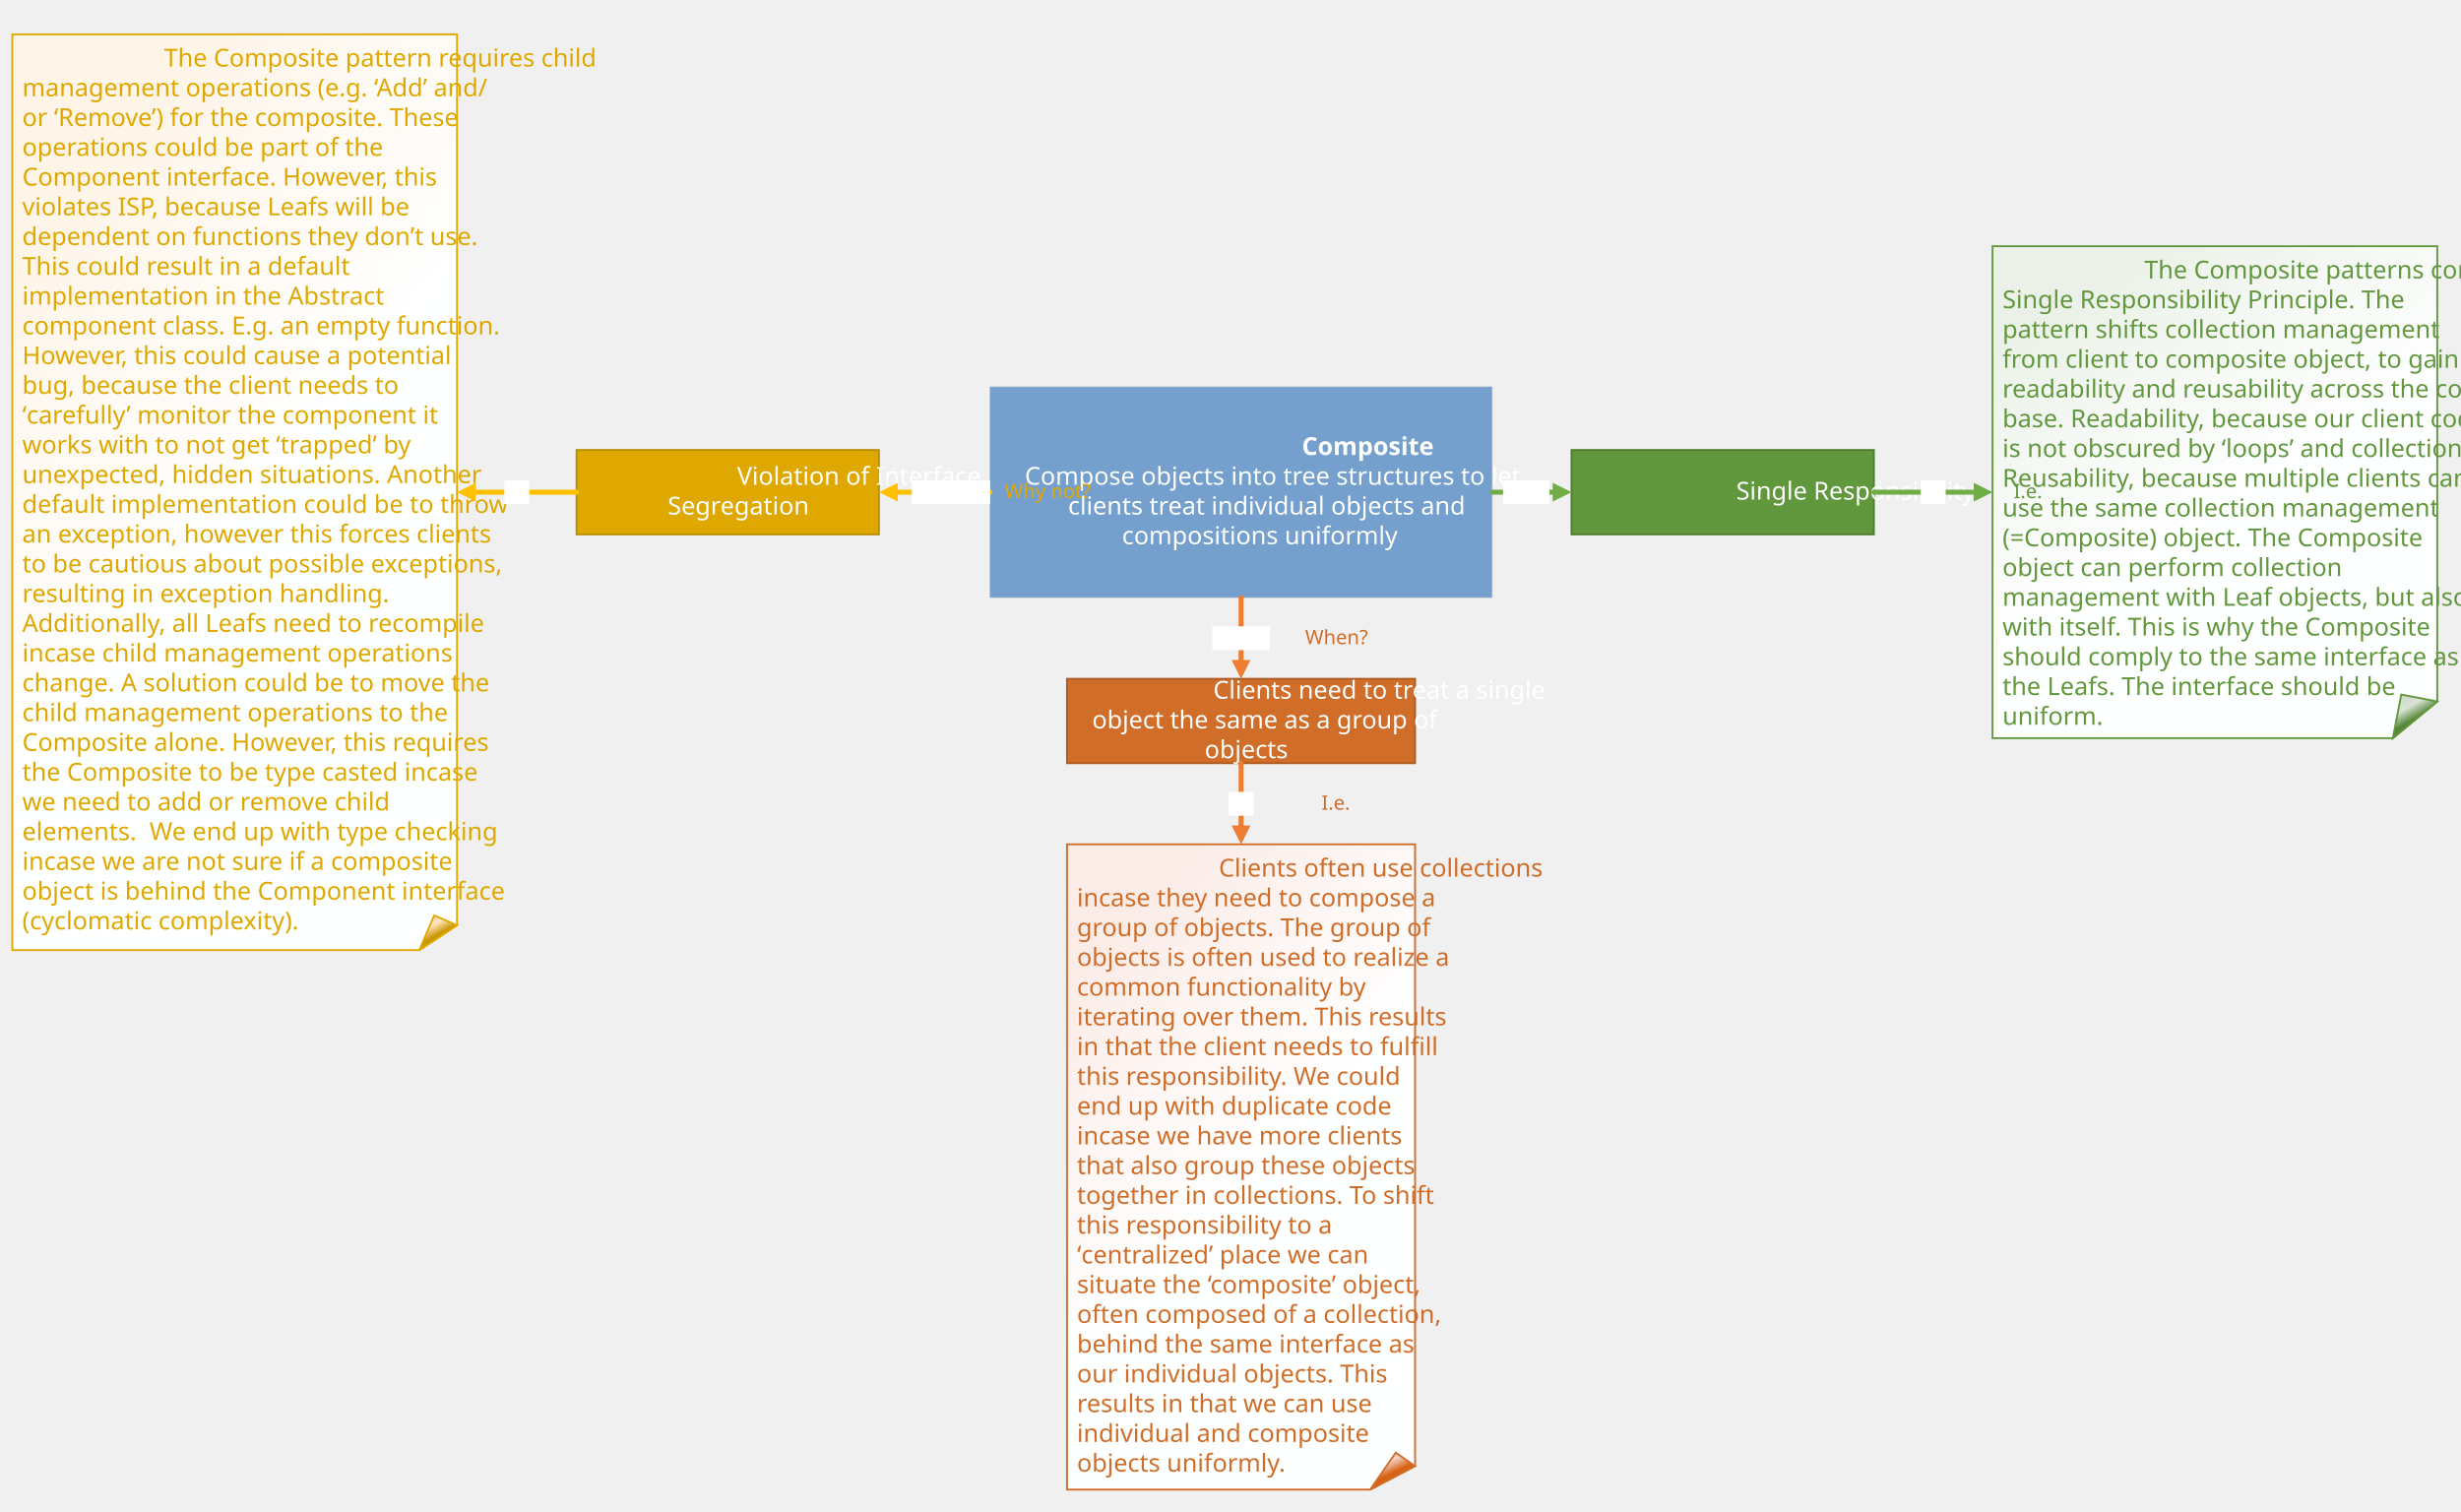
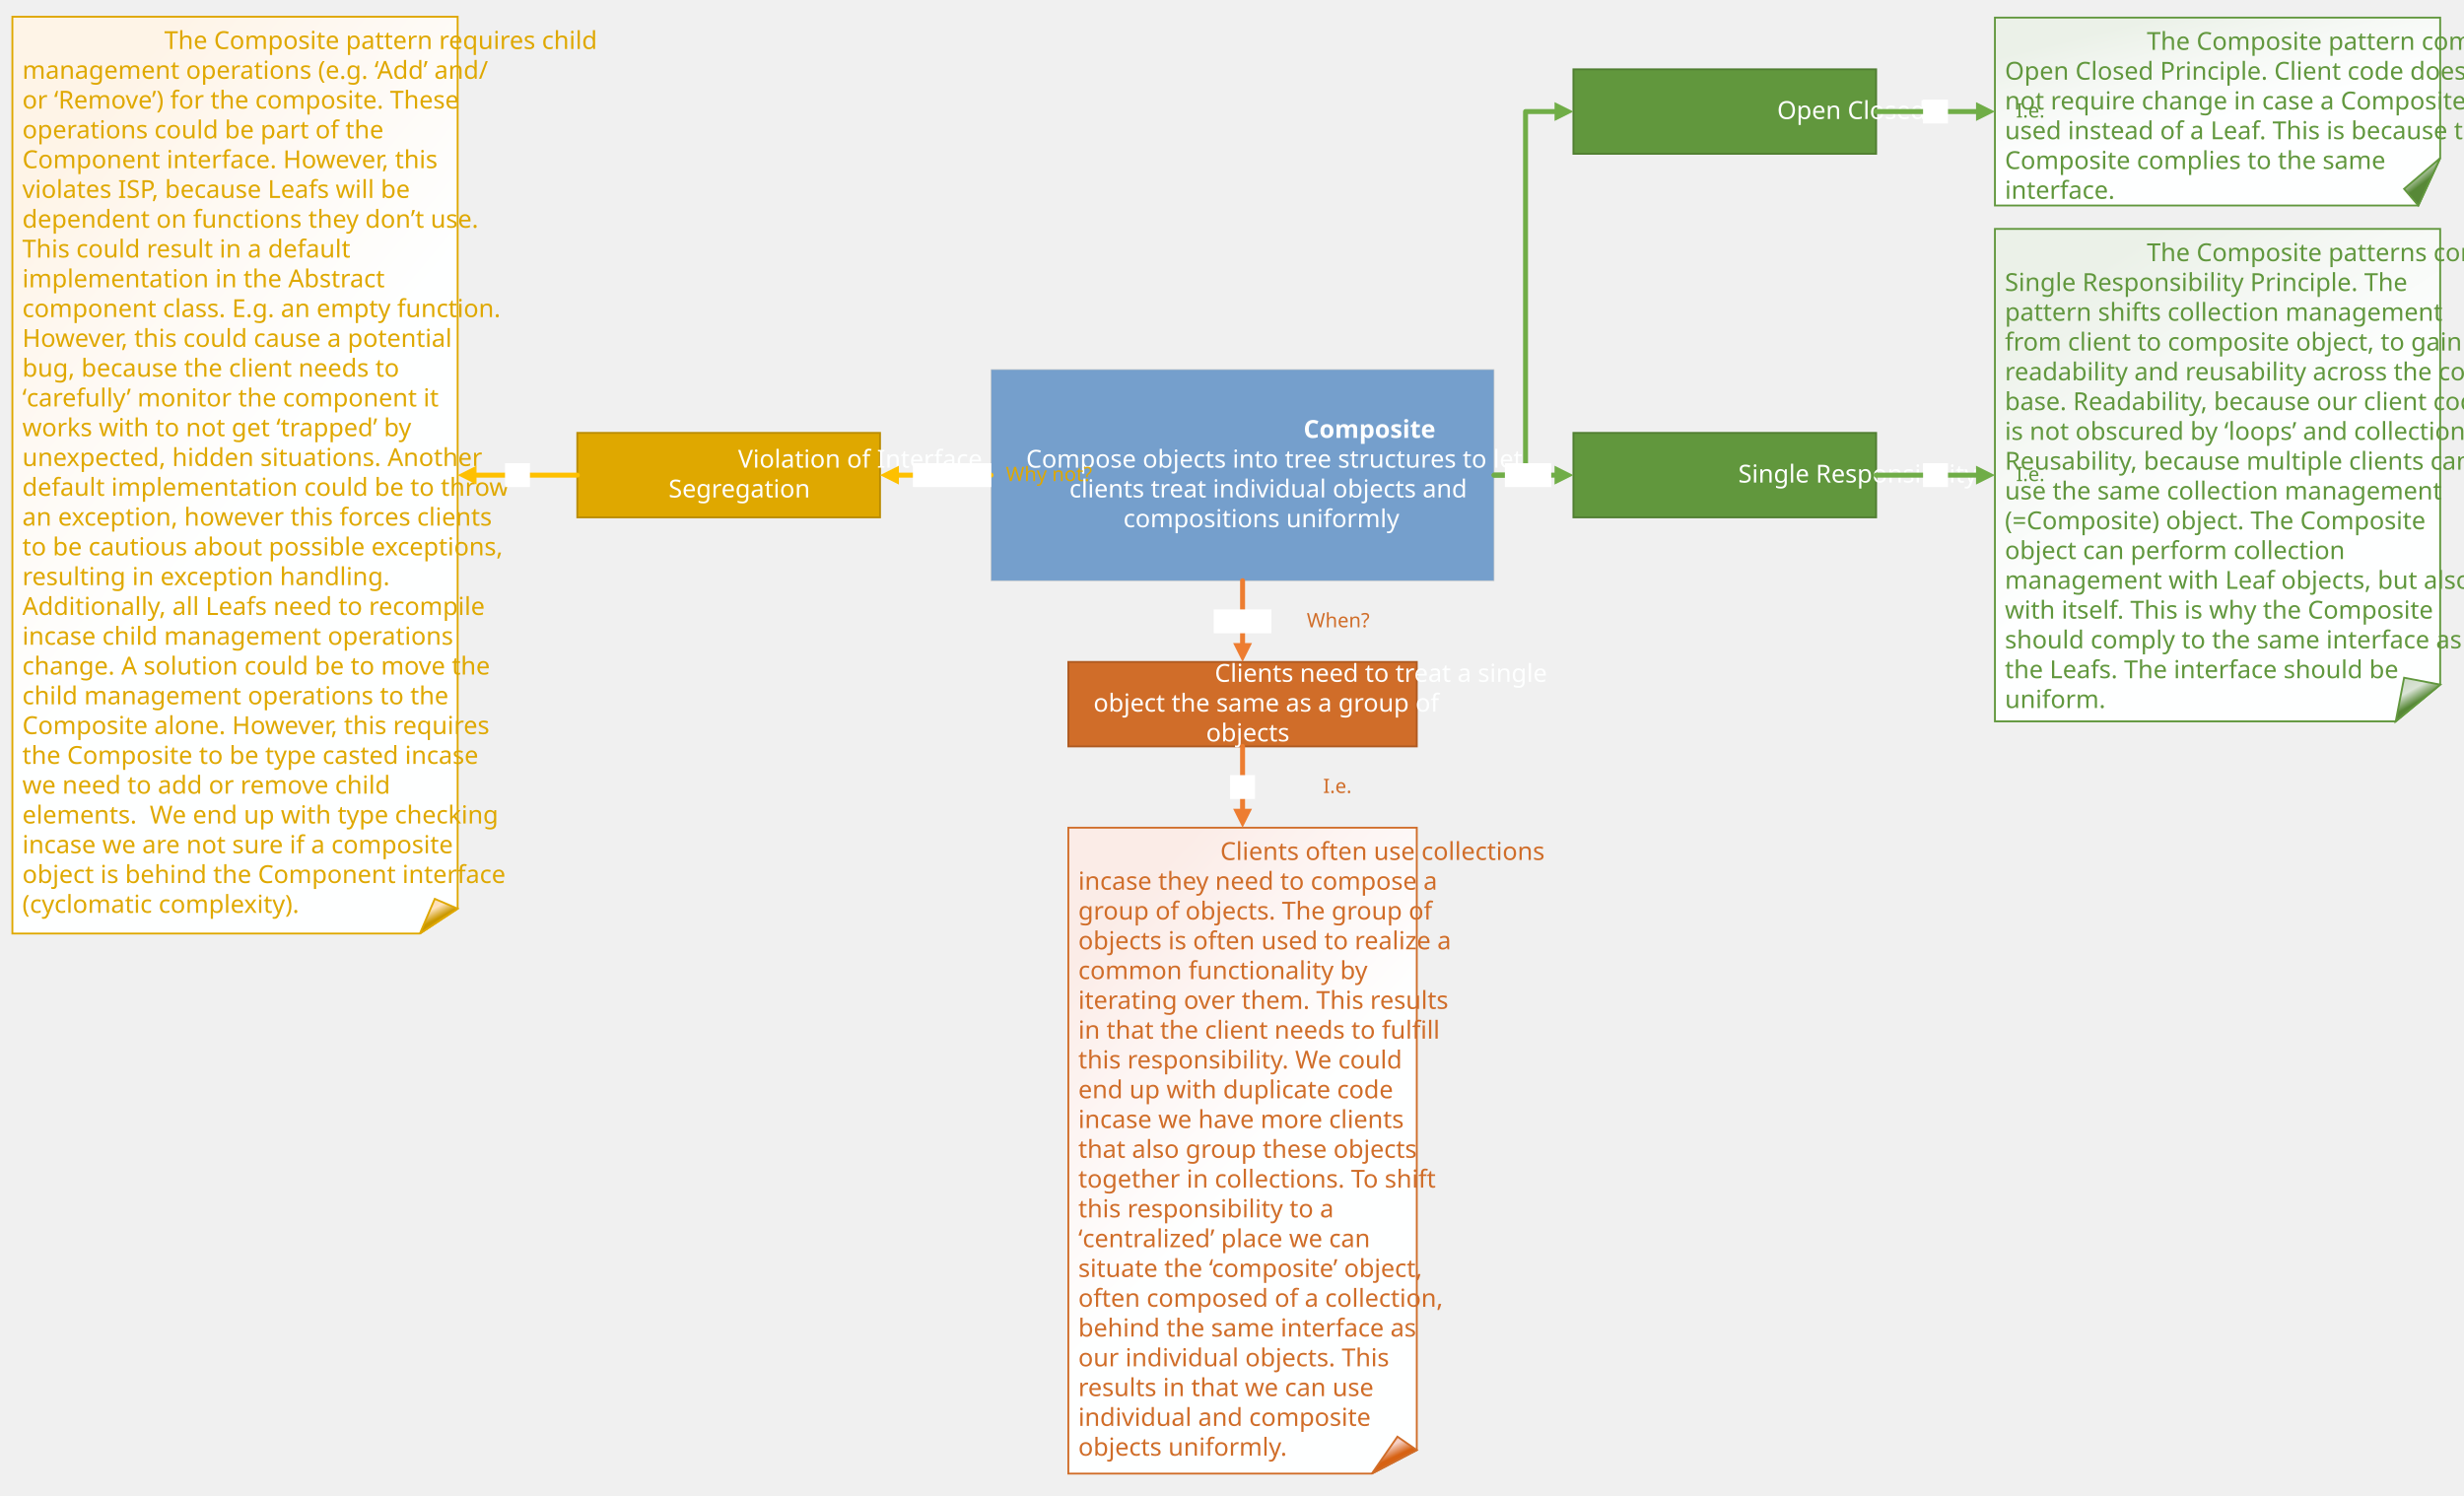
- <svg xmlns="http://www.w3.org/2000/svg" xmlns:ns1="http://schemas.microsoft.com/visio/2003/SVGExtensions/" xmlns:xlink="http://www.w3.org/1999/xlink" width="13.78in" height="8.465in" viewBox="0 0 992.126 609.449" xml:space="preserve" color-interpolation-filters="sRGB" class="st28">
+ <svg xmlns="http://www.w3.org/2000/svg" xmlns:ns1="http://schemas.microsoft.com/visio/2003/SVGExtensions/" xmlns:xlink="http://www.w3.org/1999/xlink" width="13.78in" height="8.366in" viewBox="0 0 992.126 602.362" xml:space="preserve" color-interpolation-filters="sRGB" class="st29">
  <ns1:documentProperties ns1:langID="1033" ns1:metric="true" ns1:viewMarkup="false">
    <ns1:userDefs>
      <ns1:ud ns1:nameU="msvSubprocessMaster" ns1:prompt="" ns1:val="VT4(Rectangle)" />
      <ns1:ud ns1:nameU="msvNoAutoConnect" ns1:val="VT0(1):26" />
    </ns1:userDefs>
  </ns1:documentProperties>
  <style type="text/css">
	
		.st1 {fill:#759fcc;stroke:#c7c8c8;stroke-width:0.25}
		.st2 {fill:#feffff;font-family:Calibri;font-size:0.833em;font-weight:bold}
		.st3 {font-size:1em;font-weight:normal}
		.st4 {fill:#dfa800;stroke:#ba8c00;stroke-width:0.75}
		.st5 {fill:#feffff;font-family:Calibri;font-size:0.833em}
		.st6 {font-size:1em}
		.st7 {fill:#d06d29;stroke:#ae5a21;stroke-width:0.75}
		.st8 {marker-end:url(#mrkr4-21);stroke:#ed7d31;stroke-linecap:round;stroke-linejoin:round;stroke-width:2}
		.st9 {fill:#ed7d31;fill-opacity:1;stroke:#ed7d31;stroke-opacity:1;stroke-width:0.526}
		.st10 {fill:#ffffff;stroke:none;stroke-linecap:butt;stroke-width:7.2}
		.st11 {fill:#d06d29;font-family:Calibri;font-size:0.667em}
		.st12 {fill:#61973d;stroke:#507e31;stroke-width:0.75}
		.st13 {fill:url(#grad0-31);stroke:#61973d;stroke-width:0.75}
		.st14 {fill:#61973d;font-family:Calibri;font-size:0.833em}
		.st15 {fill:url(#grad0-51);stroke:#61973d;stroke-width:0.75}
		.st16 {marker-end:url(#mrkr4-57);stroke:#70ad47;stroke-linecap:round;stroke-linejoin:round;stroke-width:2}
		.st17 {fill:#70ad47;fill-opacity:1;stroke:#70ad47;stroke-opacity:1;stroke-width:0.526}
		.st18 {fill:#61973d;font-family:Calibri;font-size:0.667em}
		.st19 {fill:url(#grad0-64);stroke:#d06d29;stroke-width:0.75}
		.st20 {fill:#d06d29;font-family:Calibri;font-size:0.833em}
		.st21 {fill:url(#grad0-89);stroke:#d06d29;stroke-width:0.75}
- 		.st22 {marker-end:url(#mrkr4-109);stroke:#fec000;stroke-linecap:round;stroke-linejoin:round;stroke-width:2}
+ 		.st22 {marker-end:url(#mrkr4-102);stroke:#fec000;stroke-linecap:round;stroke-linejoin:round;stroke-width:2}
		.st23 {fill:#fec000;fill-opacity:1;stroke:#fec000;stroke-opacity:1;stroke-width:0.526}
- 		.st24 {fill:#dfa800;font-family:Calibri;font-size:0.667em}
- 		.st25 {fill:url(#grad0-116);stroke:#dfa800;stroke-width:0.75}
- 		.st26 {fill:#dfa800;font-family:Calibri;font-size:0.833em}
- 		.st27 {fill:url(#grad0-150);stroke:#dfa800;stroke-width:0.75}
- 		.st28 {fill:none;fill-rule:evenodd;font-size:12px;overflow:visible;stroke-linecap:square;stroke-miterlimit:3}
+ 		.st24 {fill:#ffffff;stroke:none;stroke-linecap:butt}
+ 		.st25 {fill:#dfa800;font-family:Calibri;font-size:0.667em}
+ 		.st26 {fill:url(#grad0-109);stroke:#dfa800;stroke-width:0.75}
+ 		.st27 {fill:#dfa800;font-family:Calibri;font-size:0.833em}
+ 		.st28 {fill:url(#grad0-143);stroke:#dfa800;stroke-width:0.75}
+ 		.st29 {fill:none;fill-rule:evenodd;font-size:12px;overflow:visible;stroke-linecap:square;stroke-miterlimit:3}
	
	</style>
  <defs id="Patterns_And_Gradients">
    <linearGradient id="grad0-31" x1="0" y1="0" x2="1" y2="0" gradientTransform="rotate(60 0.5 0.5)">
      <stop offset="0" stop-color="#ebf1e8" stop-opacity="1" />
      <stop offset="0.24" stop-color="#f5f8f4" stop-opacity="1" />
      <stop offset="0.54" stop-color="#feffff" stop-opacity="1" />
    </linearGradient>
    <linearGradient id="grad0-51" x1="0" y1="0" x2="1" y2="0" gradientTransform="rotate(60 0.5 0.5)">
      <stop offset="0" stop-color="#cedcc9" stop-opacity="1" />
      <stop offset="0.24" stop-color="#d9e3d5" stop-opacity="1" />
      <stop offset="0.54" stop-color="#578837" stop-opacity="1" />
    </linearGradient>
    <linearGradient id="grad0-64" x1="0" y1="0" x2="1" y2="0" gradientTransform="rotate(60 0.5 0.5)">
      <stop offset="0" stop-color="#fbece7" stop-opacity="1" />
      <stop offset="0.24" stop-color="#fdf5f3" stop-opacity="1" />
      <stop offset="0.54" stop-color="#feffff" stop-opacity="1" />
    </linearGradient>
    <linearGradient id="grad0-89" x1="0" y1="0" x2="1" y2="0" gradientTransform="rotate(60 0.5 0.5)">
      <stop offset="0" stop-color="#f7c6b9" stop-opacity="1" />
      <stop offset="0.24" stop-color="#f4d1c8" stop-opacity="1" />
      <stop offset="0.54" stop-color="#d76213" stop-opacity="1" />
    </linearGradient>
-     <linearGradient id="grad0-116" x1="0" y1="0" x2="1" y2="0" gradientTransform="rotate(60 0.5 0.5)">
+     <linearGradient id="grad0-109" x1="0" y1="0" x2="1" y2="0" gradientTransform="rotate(60 0.5 0.5)">
      <stop offset="0" stop-color="#fef4e7" stop-opacity="1" />
      <stop offset="0.24" stop-color="#fef9f3" stop-opacity="1" />
      <stop offset="0.54" stop-color="#feffff" stop-opacity="1" />
    </linearGradient>
-     <linearGradient id="grad0-150" x1="0" y1="0" x2="1" y2="0" gradientTransform="rotate(60 0.5 0.5)">
+     <linearGradient id="grad0-143" x1="0" y1="0" x2="1" y2="0" gradientTransform="rotate(60 0.5 0.5)">
      <stop offset="0" stop-color="#ffddb3" stop-opacity="1" />
      <stop offset="0.24" stop-color="#ffe3bd" stop-opacity="1" />
      <stop offset="0.54" stop-color="#ca9800" stop-opacity="1" />
    </linearGradient>
  </defs>
  <defs id="Markers">
    <g id="lend4">
      <path d="M 2 1 L 0 0 L 2 -1 L 2 1 " style="stroke:none" />
    </g>
    <marker id="mrkr4-21" class="st9" ns1:arrowType="4" ns1:arrowSize="1" ns1:setback="3.8" refX="-3.8" orient="auto" markerUnits="strokeWidth" overflow="visible">
      <use xlink:href="#lend4" transform="scale(-1.9,-1.9) " />
    </marker>
    <marker id="mrkr4-57" class="st17" ns1:arrowType="4" ns1:arrowSize="1" ns1:setback="3.8" refX="-3.8" orient="auto" markerUnits="strokeWidth" overflow="visible">
      <use xlink:href="#lend4" transform="scale(-1.9,-1.9) " />
    </marker>
-     <marker id="mrkr4-109" class="st23" ns1:arrowType="4" ns1:arrowSize="1" ns1:setback="3.8" refX="-3.8" orient="auto" markerUnits="strokeWidth" overflow="visible">
+     <marker id="mrkr4-102" class="st23" ns1:arrowType="4" ns1:arrowSize="1" ns1:setback="3.8" refX="-3.8" orient="auto" markerUnits="strokeWidth" overflow="visible">
      <use xlink:href="#lend4" transform="scale(-1.9,-1.9) " />
    </marker>
  </defs>
  <g ns1:mID="0" ns1:index="1" ns1:groupContext="foregroundPage">
    <ns1:userDefs>
      <ns1:ud ns1:nameU="msvThemeOrder" ns1:val="VT0(0):26" />
    </ns1:userDefs>
    <ns1:pageProperties ns1:drawingScale="0.0393701" ns1:pageScale="0.0393701" ns1:drawingUnits="24" ns1:shadowOffsetX="8.50394" ns1:shadowOffsetY="-8.50394" />
    <ns1:layer ns1:name="Connector" ns1:index="0" />
    <g id="shape1-1" ns1:mID="1" ns1:groupContext="shape" transform="translate(399.035,-368.504)">
      <ns1:userDefs>
        <ns1:ud ns1:nameU="visVersion" ns1:val="VT0(15):26" />
      </ns1:userDefs>
      <ns1:textBlock ns1:margins="rect(4,4,4,4)" ns1:tabSpace="42.5197" />
-       <ns1:textRect cx="101.28" cy="566.929" width="202.56" height="85.039" />
-       <rect x="0" y="524.409" width="202.559" height="85.039" class="st1" />
-       <text x="79.03" y="551.93" class="st2" ns1:langID="1033">
+       <ns1:textRect cx="101.28" cy="559.843" width="202.56" height="85.039" />
+       <rect x="0" y="517.323" width="202.559" height="85.039" class="st1" />
+       <text x="79.03" y="544.84" class="st2" ns1:langID="1033">
        <ns1:paragraph ns1:horizAlign="1" />
        <ns1:tabList />Composite <ns1:newlineChar />
        <tspan x="14.1" dy="1.2em" class="st3">Compose objects into tree structures to let </tspan>
        <tspan x="31.54" dy="1.2em" class="st3">clients treat individual objects and </tspan>
        <tspan x="53.28" dy="1.2em" class="st3">compositions uniformly</tspan>
      </text>
    </g>
    <g id="shape23-7" ns1:mID="23" ns1:groupContext="shape" transform="translate(232.441,-394.016)">
      <ns1:userDefs>
        <ns1:ud ns1:nameU="visVersion" ns1:val="VT0(15):26" />
      </ns1:userDefs>
      <ns1:textBlock ns1:margins="rect(4,4,4,4)" ns1:tabSpace="42.5197" />
-       <ns1:textRect cx="60.945" cy="592.441" width="121.89" height="34.016" />
-       <rect x="0" y="575.433" width="121.89" height="34.016" class="st4" />
-       <text x="17.96" y="589.44" class="st5" ns1:langID="1033">
+       <ns1:textRect cx="60.945" cy="585.354" width="121.89" height="34.016" />
+       <rect x="0" y="568.346" width="121.89" height="34.016" class="st4" />
+       <text x="17.96" y="582.35" class="st5" ns1:langID="1033">
        <ns1:paragraph ns1:horizAlign="1" />
        <ns1:tabList />Violation of Interface <tspan x="36.74" dy="1.2em" class="st6">Segregation</tspan>
      </text>
    </g>
    <g id="shape47-11" ns1:mID="47" ns1:groupContext="shape" transform="translate(430.157,-301.772)">
      <ns1:userDefs>
        <ns1:ud ns1:nameU="visVersion" ns1:val="VT0(15):26" />
      </ns1:userDefs>
      <ns1:textBlock ns1:margins="rect(4,4,4,4)" ns1:tabSpace="42.5197" />
-       <ns1:textRect cx="70.157" cy="592.441" width="140.32" height="34.016" />
-       <rect x="0" y="575.433" width="140.315" height="34.016" class="st7" />
-       <text x="12.17" y="583.44" class="st5" ns1:langID="1033">
+       <ns1:textRect cx="70.157" cy="585.354" width="140.32" height="34.016" />
+       <rect x="0" y="568.346" width="140.315" height="34.016" class="st7" />
+       <text x="12.17" y="576.35" class="st5" ns1:langID="1033">
        <ns1:paragraph ns1:horizAlign="1" />
        <ns1:tabList />Clients need to treat a single <tspan x="10.12" dy="1.2em" class="st6">object the same as a group of </tspan>
        <tspan x="55.47" dy="1.2em" class="st6">objects</tspan>
      </text>
    </g>
    <g id="shape48-16" ns1:mID="48" ns1:groupContext="shape" ns1:layerMember="0" transform="translate(493.228,-368.504)">
      <ns1:textBlock ns1:margins="rect(4,4,4,4)" ns1:tabSpace="42.5197" />
-       <ns1:textRect cx="7.087" cy="625.807" width="40" height="17.604" />
-       <path d="M7.09 609.45 L7.09 634.57" class="st8" />
-       <rect ns1:rectContext="textBkgnd" x="-4.519" y="621.007" width="23.211" height="9.6" class="st10" />
-       <text x="-4.52" y="628.21" class="st11" ns1:langID="1033">
+       <ns1:textRect cx="7.087" cy="618.72" width="40" height="17.604" />
+       <path d="M7.09 602.36 L7.09 627.48" class="st8" />
+       <rect ns1:rectContext="textBkgnd" x="-4.519" y="613.921" width="23.211" height="9.6" class="st10" />
+       <text x="-4.52" y="621.12" class="st11" ns1:langID="1033">
        <ns1:paragraph ns1:horizAlign="1" />
        <ns1:tabList />When?</text>
    </g>
    <g id="shape67-24" ns1:mID="67" ns1:groupContext="shape" transform="translate(633.543,-394.016)">
      <ns1:userDefs>
        <ns1:ud ns1:nameU="visVersion" ns1:val="VT0(15):26" />
      </ns1:userDefs>
      <ns1:textBlock ns1:margins="rect(4,4,4,4)" ns1:tabSpace="42.5197" />
-       <ns1:textRect cx="60.945" cy="592.441" width="121.89" height="34.016" />
-       <rect x="0" y="575.433" width="121.89" height="34.016" class="st12" />
-       <text x="19.59" y="595.44" class="st5" ns1:langID="1033">
+       <ns1:textRect cx="60.945" cy="585.354" width="121.89" height="34.016" />
+       <rect x="0" y="568.346" width="121.89" height="34.016" class="st12" />
+       <text x="19.59" y="588.35" class="st5" ns1:langID="1033">
        <ns1:paragraph ns1:horizAlign="1" />
        <ns1:tabList />Single Responsibility</text>
    </g>
    <g id="group69-27" transform="translate(803.268,-311.863)" ns1:mID="69" ns1:groupContext="group">
      <ns1:userDefs>
        <ns1:ud ns1:nameU="ControlDistFromCorner" ns1:prompt="" ns1:val="VT0(0.33406619583616):24" />
        <ns1:ud ns1:nameU="AngToControl" ns1:prompt="" ns1:val="VT0(0.78539816339745):32" />
        <ns1:ud ns1:nameU="XFoldLength" ns1:prompt="" ns1:val="VT0(0.23622047244094):24" />
        <ns1:ud ns1:nameU="YFoldLength" ns1:prompt="" ns1:val="VT0(0.23622047244094):24" />
        <ns1:ud ns1:nameU="visVersion" ns1:prompt="" ns1:val="VT0(15):26" />
        <ns1:ud ns1:nameU="ControlDistFromCorner" ns1:prompt="" ns1:val="VT0(0.31671189941983):1" />
        <ns1:ud ns1:nameU="AngToControl" ns1:prompt="" ns1:val="VT0(0.69070733357007):32" />
        <ns1:ud ns1:nameU="XFoldLength" ns1:prompt="" ns1:val="VT0(0.24856425502037):1" />
        <ns1:ud ns1:nameU="YFoldLength" ns1:prompt="" ns1:val="VT0(0.20544480823895):1" />
      </ns1:userDefs>
      <g id="shape69-28" ns1:mID="69" ns1:groupContext="groupContent">
        <ns1:textBlock ns1:margins="rect(4,4,4,4)" ns1:tabSpace="42.5197" ns1:verticalAlign="0" />
-         <ns1:textRect cx="89.646" cy="510.288" width="179.3" height="198.321" />
-         <path d="M0 609.45 L161.39 609.45 L179.29 594.66 L179.29 411.13 L0 411.13 L0 609.45 Z" class="st13" />
-         <text x="4" y="424.13" class="st14" ns1:langID="1033">
+         <ns1:textRect cx="89.646" cy="503.202" width="179.3" height="198.321" />
+         <path d="M0 602.36 L161.39 602.36 L179.29 587.57 L179.29 404.04 L0 404.04 L0 602.36 Z" class="st13" />
+         <text x="4" y="417.04" class="st14" ns1:langID="1033">
          <ns1:paragraph />
          <ns1:tabList />The Composite patterns compliments the <tspan x="4" dy="1.2em" class="st6">Single Responsibility Principle. The </tspan>
          <tspan x="4" dy="1.2em" class="st6">pattern shifts collection management </tspan>
          <tspan x="4" dy="1.2em" class="st6">from client </tspan>to composite object, to gain <tspan x="4" dy="1.2em" class="st6">readability and reusability across the code </tspan>
          <tspan x="4" dy="1.2em" class="st6">base. Readability, because our client code </tspan>
          <tspan x="4" dy="1.2em" class="st6">is not obscured by </tspan>‘loops’ and collections. <tspan x="4" dy="1.2em" class="st6">Reusability, because multiple clients can </tspan>
          <tspan x="4" dy="1.2em" class="st6">use the same collection management </tspan>
          <tspan x="4" dy="1.2em" class="st6">(=Composite) object. The Composite </tspan>
          <tspan x="4" dy="1.2em" class="st6">object can perform collection </tspan>
          <tspan x="4" dy="1.2em" class="st6">management with Leaf objects, but also </tspan>
          <tspan x="4" dy="1.2em" class="st6">with itself. This is </tspan>why the Composite <tspan x="4" dy="1.2em" class="st6">should comply to the same interface as </tspan>
          <tspan x="4" dy="1.2em" class="st6">the Leafs. The interface should be </tspan>
          <tspan x="4" dy="1.2em" class="st6">uniform. </tspan>
        </text>
      </g>
      <g id="shape70-48" ns1:mID="70" ns1:groupContext="shape" transform="translate(161.395,0)">
        <ns1:userDefs>
          <ns1:ud ns1:nameU="ControlX" ns1:prompt="" ns1:val="VT0(0.94488188976378):24" />
          <ns1:ud ns1:nameU="ControlY" ns1:prompt="" ns1:val="VT0(0.23622047244094):24" />
          <ns1:ud ns1:nameU="XFoldLength" ns1:prompt="" ns1:val="VT0(0.23622047244094):24" />
          <ns1:ud ns1:nameU="YFoldLength" ns1:prompt="" ns1:val="VT0(0.23622047244094):24" />
          <ns1:ud ns1:nameU="FillForegnd" ns1:prompt="" ns1:val="VT0(1):26" />
          <ns1:ud ns1:nameU="ControlX" ns1:prompt="" ns1:val="VT0(2.2883857314934):1" />
          <ns1:ud ns1:nameU="ControlY" ns1:prompt="" ns1:val="VT0(0.24412013156704):1" />
          <ns1:ud ns1:nameU="XFoldLength" ns1:prompt="" ns1:val="VT0(0.24856425502037):1" />
          <ns1:ud ns1:nameU="YFoldLength" ns1:prompt="" ns1:val="VT0(0.20544480823895):1" />
          <ns1:ud ns1:nameU="FillForegnd" ns1:prompt="" ns1:val="VT5(#70ad47)" />
        </ns1:userDefs>
-         <path d="M0 609.45 L17.9 594.66 L3.37 591.87 L0 609.45 Z" class="st15" />
+         <path d="M0 602.36 L17.9 587.57 L3.37 584.79 L0 602.36 Z" class="st15" />
      </g>
    </g>
    <g id="shape71-52" ns1:mID="71" ns1:groupContext="shape" ns1:layerMember="0" transform="translate(755.433,-403.937)">
      <ns1:textBlock ns1:margins="rect(4,4,4,4)" ns1:tabSpace="42.5197" />
-       <ns1:textRect cx="23.917" cy="602.362" width="40" height="17.604" />
-       <path d="M0 602.36 L40.23 602.36" class="st16" />
-       <rect ns1:rectContext="textBkgnd" x="18.9" y="597.562" width="10.035" height="9.6" class="st10" />
-       <text x="18.9" y="604.76" class="st18" ns1:langID="1033">
+       <ns1:textRect cx="23.917" cy="595.276" width="40" height="17.604" />
+       <path d="M0 595.28 L40.23 595.28" class="st16" />
+       <rect ns1:rectContext="textBkgnd" x="18.9" y="590.476" width="10.035" height="9.6" class="st10" />
+       <text x="18.9" y="597.68" class="st18" ns1:langID="1033">
        <ns1:paragraph ns1:horizAlign="1" />
        <ns1:tabList />I.e.</text>
    </g>
    <g id="group97-60" transform="translate(430.157,-8.92913)" ns1:mID="97" ns1:groupContext="group">
      <ns1:userDefs>
        <ns1:ud ns1:nameU="ControlDistFromCorner" ns1:prompt="" ns1:val="VT0(0.33406619583616):24" />
        <ns1:ud ns1:nameU="AngToControl" ns1:prompt="" ns1:val="VT0(0.78539816339745):32" />
        <ns1:ud ns1:nameU="XFoldLength" ns1:prompt="" ns1:val="VT0(0.23622047244094):24" />
        <ns1:ud ns1:nameU="YFoldLength" ns1:prompt="" ns1:val="VT0(0.23622047244094):24" />
        <ns1:ud ns1:nameU="visVersion" ns1:prompt="" ns1:val="VT0(15):26" />
        <ns1:ud ns1:nameU="ControlDistFromCorner" ns1:prompt="" ns1:val="VT0(0.23333414799917):1" />
        <ns1:ud ns1:nameU="AngToControl" ns1:prompt="" ns1:val="VT0(0.48250850260172):32" />
        <ns1:ud ns1:nameU="XFoldLength" ns1:prompt="" ns1:val="VT0(0.2514361696208):1" />
        <ns1:ud ns1:nameU="YFoldLength" ns1:prompt="" ns1:val="VT0(0.13170312467323):1" />
      </ns1:userDefs>
      <g id="shape97-61" ns1:mID="97" ns1:groupContext="groupContent">
        <ns1:textBlock ns1:margins="rect(4,4,4,4)" ns1:tabSpace="42.5197" ns1:verticalAlign="0" />
-         <ns1:textRect cx="70.157" cy="479.386" width="140.32" height="260.126" />
-         <path d="M0 609.45 L122.21 609.45 L140.31 599.97 L140.31 349.32 L0 349.32 L0 609.45 Z" class="st19" />
-         <text x="4" y="362.32" class="st20" ns1:langID="1033">
+         <ns1:textRect cx="70.157" cy="472.299" width="140.32" height="260.126" />
+         <path d="M0 602.36 L122.21 602.36 L140.31 592.88 L140.31 342.24 L0 342.24 L0 602.36 Z" class="st19" />
+         <text x="4" y="355.24" class="st20" ns1:langID="1033">
          <ns1:paragraph />
          <ns1:tabList />Clients often use collections <tspan x="4" dy="1.2em" class="st6">incase they need to compose a </tspan>
          <tspan x="4" dy="1.2em" class="st6">group of objects. The group of </tspan>
          <tspan x="4" dy="1.2em" class="st6">objects is often used to realize a </tspan>
          <tspan x="4" dy="1.2em" class="st6">common functionality by </tspan>
          <tspan x="4" dy="1.2em" class="st6">iterating over them. This results </tspan>
          <tspan x="4" dy="1.2em" class="st6">in that the client needs to fulfill </tspan>
          <tspan x="4" dy="1.2em" class="st6">this responsibility. We could </tspan>
          <tspan x="4" dy="1.2em" class="st6">end up with duplicate code </tspan>
          <tspan x="4" dy="1.2em" class="st6">incase we have more clients </tspan>
          <tspan x="4" dy="1.2em" class="st6">that also group these objects </tspan>
          <tspan x="4" dy="1.2em" class="st6">together in collections. To shift </tspan>
          <tspan x="4" dy="1.2em" class="st6">this responsibility to a </tspan>
          <tspan x="4" dy="1.2em" class="st6">‘</tspan>centralized’ place we can <tspan x="4" dy="1.2em" class="st6">situate the </tspan>‘composite’ object, <tspan x="4" dy="1.2em" class="st6">often composed of a collection, </tspan>
          <tspan x="4" dy="1.2em" class="st6">behind the same interface as </tspan>
          <tspan x="4" dy="1.2em" class="st6">our individual objects. This </tspan>
          <tspan x="4" dy="1.2em" class="st6">results in that we can use </tspan>
          <tspan x="4" dy="1.2em" class="st6">individual and composite </tspan>
          <tspan x="4" dy="1.2em" class="st6">objects uniformly. </tspan>
        </text>
      </g>
      <g id="shape98-86" ns1:mID="98" ns1:groupContext="shape" transform="translate(122.212,0)">
        <ns1:userDefs>
          <ns1:ud ns1:nameU="ControlX" ns1:prompt="" ns1:val="VT0(0.94488188976378):24" />
          <ns1:ud ns1:nameU="ControlY" ns1:prompt="" ns1:val="VT0(0.23622047244094):24" />
          <ns1:ud ns1:nameU="XFoldLength" ns1:prompt="" ns1:val="VT0(0.23622047244094):24" />
          <ns1:ud ns1:nameU="YFoldLength" ns1:prompt="" ns1:val="VT0(0.23622047244094):24" />
          <ns1:ud ns1:nameU="FillForegnd" ns1:prompt="" ns1:val="VT0(1):26" />
          <ns1:ud ns1:nameU="ControlX" ns1:prompt="" ns1:val="VT0(1.8405509743994):1" />
          <ns1:ud ns1:nameU="ControlY" ns1:prompt="" ns1:val="VT0(0.20669526542207):1" />
          <ns1:ud ns1:nameU="XFoldLength" ns1:prompt="" ns1:val="VT0(0.2514361696208):1" />
          <ns1:ud ns1:nameU="YFoldLength" ns1:prompt="" ns1:val="VT0(0.13170312467323):1" />
          <ns1:ud ns1:nameU="FillForegnd" ns1:prompt="" ns1:val="VT5(#ed7d31)" />
        </ns1:userDefs>
-         <path d="M0 609.45 L18.1 599.97 L10.31 594.57 L0 609.45 Z" class="st21" />
+         <path d="M0 602.36 L18.1 592.88 L10.31 587.48 L0 602.36 Z" class="st21" />
      </g>
    </g>
    <g id="shape99-90" ns1:mID="99" ns1:groupContext="shape" ns1:layerMember="0" transform="translate(493.228,-301.772)">
      <ns1:textBlock ns1:margins="rect(4,4,4,4)" ns1:tabSpace="42.5197" />
-       <ns1:textRect cx="7.087" cy="625.807" width="40" height="17.604" />
-       <path d="M7.09 609.45 L7.09 634.57" class="st8" />
-       <rect ns1:rectContext="textBkgnd" x="2.069" y="621.007" width="10.035" height="9.6" class="st10" />
-       <text x="2.07" y="628.21" class="st11" ns1:langID="1033">
+       <ns1:textRect cx="7.087" cy="618.72" width="40" height="17.604" />
+       <path d="M7.09 602.36 L7.09 627.48" class="st8" />
+       <rect ns1:rectContext="textBkgnd" x="2.069" y="613.921" width="10.035" height="9.6" class="st10" />
+       <text x="2.07" y="621.12" class="st11" ns1:langID="1033">
        <ns1:paragraph ns1:horizAlign="1" />
        <ns1:tabList />I.e.</text>
    </g>
-     <g id="shape68-97" ns1:mID="68" ns1:groupContext="shape" ns1:layerMember="0" transform="translate(601.594,-403.937)">
-       <ns1:textBlock ns1:margins="rect(4,4,4,4)" ns1:tabSpace="42.5197" />
-       <ns1:textRect cx="13.681" cy="602.362" width="40" height="17.604" />
-       <path d="M0 602.36 L24.35 602.36" class="st16" />
-       <rect ns1:rectContext="textBkgnd" x="4.357" y="597.562" width="18.648" height="9.6" class="st10" />
-       <text x="4.36" y="604.76" class="st18" ns1:langID="1033">
-         <ns1:paragraph ns1:horizAlign="1" />
-         <ns1:tabList />Why?</text>
-     </g>
-     <g id="shape24-104" ns1:mID="24" ns1:groupContext="shape" ns1:layerMember="0" transform="translate(399.035,-403.937)">
-       <ns1:textBlock ns1:margins="rect(4,4,4,4)" ns1:tabSpace="42.5197" />
-       <ns1:textRect cx="-15.686" cy="602.362" width="41.38" height="17.604" />
-       <path d="M0 602.36 L-37.1 602.36" class="st22" />
-       <rect ns1:rectContext="textBkgnd" x="-31.465" y="597.562" width="31.558" height="9.6" class="st10" />
-       <text x="-31.47" y="604.76" class="st24" ns1:langID="1033">
+     <g id="shape24-97" ns1:mID="24" ns1:groupContext="shape" ns1:layerMember="0" transform="translate(399.035,-403.937)">
+       <ns1:textBlock ns1:margins="rect(4,4,4,4)" ns1:tabSpace="42.5197" />
+       <ns1:textRect cx="-15.686" cy="595.276" width="41.38" height="17.604" />
+       <path d="M0 595.28 L-37.1 595.28" class="st22" />
+       <rect ns1:rectContext="textBkgnd" x="-31.465" y="590.476" width="31.558" height="9.6" class="st24" />
+       <text x="-31.47" y="597.68" class="st25" ns1:langID="1033">
        <ns1:paragraph ns1:horizAlign="1" />
        <ns1:tabList />Why not?</text>
    </g>
-     <g id="group116-112" transform="translate(4.96063,-226.422)" ns1:mID="116" ns1:groupContext="group">
+     <g id="group116-105" transform="translate(4.96063,-226.422)" ns1:mID="116" ns1:groupContext="group">
      <ns1:userDefs>
        <ns1:ud ns1:nameU="ControlDistFromCorner" ns1:prompt="" ns1:val="VT0(0.33406619583616):24" />
        <ns1:ud ns1:nameU="AngToControl" ns1:prompt="" ns1:val="VT0(0.78539816339745):32" />
        <ns1:ud ns1:nameU="XFoldLength" ns1:prompt="" ns1:val="VT0(0.23622047244094):24" />
        <ns1:ud ns1:nameU="YFoldLength" ns1:prompt="" ns1:val="VT0(0.23622047244094):24" />
        <ns1:ud ns1:nameU="visVersion" ns1:prompt="" ns1:val="VT0(15):26" />
        <ns1:ud ns1:nameU="ControlDistFromCorner" ns1:prompt="" ns1:val="VT0(0.23234825917899):1" />
        <ns1:ud ns1:nameU="AngToControl" ns1:prompt="" ns1:val="VT0(0.5831945866682):32" />
        <ns1:ud ns1:nameU="XFoldLength" ns1:prompt="" ns1:val="VT0(0.21095977027791):1" />
        <ns1:ud ns1:nameU="YFoldLength" ns1:prompt="" ns1:val="VT0(0.13917941946329):1" />
      </ns1:userDefs>
-       <g id="shape116-113" ns1:mID="116" ns1:groupContext="groupContent">
+       <g id="shape116-106" ns1:mID="116" ns1:groupContext="groupContent">
        <ns1:textBlock ns1:margins="rect(4,4,4,4)" ns1:tabSpace="42.5197" ns1:verticalAlign="0" />
-         <ns1:textRect cx="89.646" cy="424.848" width="179.3" height="369.202" />
-         <path d="M0 609.45 L164.1 609.45 L179.29 599.43 L179.29 240.25 L0 240.25 L0 609.45 Z" class="st25" />
-         <text x="4" y="253.25" class="st26" ns1:langID="1033">
+         <ns1:textRect cx="89.646" cy="417.761" width="179.3" height="369.202" />
+         <path d="M0 602.36 L164.1 602.36 L179.29 592.34 L179.29 233.16 L0 233.16 L0 602.36 Z" class="st26" />
+         <text x="4" y="246.16" class="st27" ns1:langID="1033">
          <ns1:paragraph />
          <ns1:tabList />The Composite pattern requires child <tspan x="4" dy="1.2em" class="st6">management operations (e.g. </tspan>‘Add’ and/<tspan x="4" dy="1.2em" class="st6">or </tspan>‘Remove’) for the composite. These <tspan x="4" dy="1.2em" class="st6">operations could be part of the </tspan>
          <tspan x="4" dy="1.2em" class="st6">Component interface. However, this </tspan>
          <tspan x="4" dy="1.2em" class="st6">violates ISP, because Leafs will </tspan>be <tspan x="4" dy="1.2em" class="st6">dependent on functions they don</tspan>’t use. <tspan x="4" dy="1.2em" class="st6">This could result in a default </tspan>
          <tspan x="4" dy="1.2em" class="st6">implementation in the Abstract </tspan>
          <tspan x="4" dy="1.2em" class="st6">component class. E.g. an empty function. </tspan>
          <tspan x="4" dy="1.2em" class="st6">However, this could cause a potential </tspan>
          <tspan x="4" dy="1.2em" class="st6">bug, because the client needs to </tspan>
          <tspan x="4" dy="1.2em" class="st6">‘</tspan>carefully’ monitor the component it <tspan x="4" dy="1.2em" class="st6">works with to not get </tspan>‘trapped’ by <tspan x="4" dy="1.2em" class="st6">unexpected, hidden situations. Another </tspan>
          <tspan x="4" dy="1.2em" class="st6">default implementation could be to throw </tspan>
          <tspan x="4" dy="1.2em" class="st6">an exception, however this forces clients </tspan>
          <tspan x="4" dy="1.2em" class="st6">to be cautious about possible exceptions, </tspan>
          <tspan x="4" dy="1.2em" class="st6">resulting in exception handling.  </tspan>
          <tspan x="4" dy="1.2em" class="st6">Additionally, all Leafs need to recompile </tspan>
          <tspan x="4" dy="1.2em" class="st6">incase </tspan>child management operations <tspan x="4" dy="1.2em" class="st6">change. A solution could be to move the </tspan>
          <tspan x="4" dy="1.2em" class="st6">child management operations to the </tspan>
          <tspan x="4" dy="1.2em" class="st6">Composite alone. However, this requires </tspan>
          <tspan x="4" dy="1.2em" class="st6">the Composite to be type casted incase </tspan>
          <tspan x="4" dy="1.2em" class="st6">we need to </tspan>add or remove child <tspan x="4" dy="1.2em" class="st6">elements.  We end up with type checking </tspan>
          <tspan x="4" dy="1.2em" class="st6">incase we are not sure if a composite </tspan>
          <tspan x="4" dy="1.2em" class="st6">object is behind the Component interface </tspan>
          <tspan x="4" dy="1.2em" class="st6">(cyclomatic complexity).</tspan>
        </text>
      </g>
-       <g id="shape117-147" ns1:mID="117" ns1:groupContext="shape" transform="translate(164.102,0)">
+       <g id="shape117-140" ns1:mID="117" ns1:groupContext="shape" transform="translate(164.102,0)">
        <ns1:userDefs>
          <ns1:ud ns1:nameU="ControlX" ns1:prompt="" ns1:val="VT0(0.94488188976378):24" />
          <ns1:ud ns1:nameU="ControlY" ns1:prompt="" ns1:val="VT0(0.23622047244094):24" />
          <ns1:ud ns1:nameU="XFoldLength" ns1:prompt="" ns1:val="VT0(0.23622047244094):24" />
          <ns1:ud ns1:nameU="YFoldLength" ns1:prompt="" ns1:val="VT0(0.23622047244094):24" />
          <ns1:ud ns1:nameU="FillForegnd" ns1:prompt="" ns1:val="VT0(1):26" />
          <ns1:ud ns1:nameU="ControlX" ns1:prompt="" ns1:val="VT0(2.3622047294776):1" />
          <ns1:ud ns1:nameU="ControlY" ns1:prompt="" ns1:val="VT0(0.19394287514524):1" />
          <ns1:ud ns1:nameU="XFoldLength" ns1:prompt="" ns1:val="VT0(0.21095977027791):1" />
          <ns1:ud ns1:nameU="YFoldLength" ns1:prompt="" ns1:val="VT0(0.13917941946329):1" />
          <ns1:ud ns1:nameU="FillForegnd" ns1:prompt="" ns1:val="VT5(#fec000)" />
        </ns1:userDefs>
-         <path d="M0 609.45 L15.19 599.43 L5.98 595.48 L0 609.45 Z" class="st27" />
-       </g>
-     </g>
-     <g id="shape118-151" ns1:mID="118" ns1:groupContext="shape" ns1:layerMember="0" transform="translate(232.441,-403.937)">
-       <ns1:textBlock ns1:margins="rect(4,4,4,4)" ns1:tabSpace="42.5197" />
-       <ns1:textRect cx="-24.095" cy="602.362" width="40" height="17.604" />
-       <path d="M0 602.36 L-40.59 602.36" class="st22" />
-       <rect ns1:rectContext="textBkgnd" x="-29.112" y="597.562" width="10.035" height="9.6" class="st10" />
-       <text x="-29.11" y="604.76" class="st24" ns1:langID="1033">
+         <path d="M0 602.36 L15.19 592.34 L5.98 588.4 L0 602.36 Z" class="st28" />
+       </g>
+     </g>
+     <g id="shape118-144" ns1:mID="118" ns1:groupContext="shape" ns1:layerMember="0" transform="translate(232.441,-403.937)">
+       <ns1:textBlock ns1:margins="rect(4,4,4,4)" ns1:tabSpace="42.5197" />
+       <ns1:textRect cx="-24.095" cy="595.276" width="40" height="17.604" />
+       <path d="M0 595.28 L-40.59 595.28" class="st22" />
+       <rect ns1:rectContext="textBkgnd" x="-29.112" y="590.476" width="10.035" height="9.6" class="st10" />
+       <text x="-29.11" y="597.68" class="st25" ns1:langID="1033">
        <ns1:paragraph ns1:horizAlign="1" />
        <ns1:tabList />I.e.</text>
+     </g>
+     <g id="shape119-151" ns1:mID="119" ns1:groupContext="shape" transform="translate(633.543,-540.432)">
+       <ns1:userDefs>
+         <ns1:ud ns1:nameU="visVersion" ns1:val="VT0(15):26" />
+       </ns1:userDefs>
+       <ns1:textBlock ns1:margins="rect(4,4,4,4)" ns1:tabSpace="42.5197" />
+       <ns1:textRect cx="60.945" cy="585.354" width="121.89" height="34.016" />
+       <rect x="0" y="568.346" width="121.89" height="34.016" class="st12" />
+       <text x="35.24" y="588.35" class="st5" ns1:langID="1033">
+         <ns1:paragraph ns1:horizAlign="1" />
+         <ns1:tabList />Open Closed</text>
+     </g>
+     <g id="group120-154" transform="translate(803.268,-519.604)" ns1:mID="120" ns1:groupContext="group">
+       <ns1:userDefs>
+         <ns1:ud ns1:nameU="ControlDistFromCorner" ns1:prompt="" ns1:val="VT0(0.33406619583616):24" />
+         <ns1:ud ns1:nameU="AngToControl" ns1:prompt="" ns1:val="VT0(0.78539816339745):32" />
+         <ns1:ud ns1:nameU="XFoldLength" ns1:prompt="" ns1:val="VT0(0.23622047244094):24" />
+         <ns1:ud ns1:nameU="YFoldLength" ns1:prompt="" ns1:val="VT0(0.23622047244094):24" />
+         <ns1:ud ns1:nameU="visVersion" ns1:prompt="" ns1:val="VT0(15):26" />
+         <ns1:ud ns1:nameU="ControlDistFromCorner" ns1:prompt="" ns1:val="VT0(0.22223455849765):1" />
+         <ns1:ud ns1:nameU="AngToControl" ns1:prompt="" ns1:val="VT0(1.1382991347695):32" />
+         <ns1:ud ns1:nameU="XFoldLength" ns1:prompt="" ns1:val="VT0(0.12238638367865):1" />
+         <ns1:ud ns1:nameU="YFoldLength" ns1:prompt="" ns1:val="VT0(0.26510819370487):1" />
+       </ns1:userDefs>
+       <g id="shape120-155" ns1:mID="120" ns1:groupContext="groupContent">
+         <ns1:textBlock ns1:margins="rect(4,4,4,4)" ns1:tabSpace="42.5197" ns1:verticalAlign="0" />
+         <ns1:textRect cx="89.646" cy="564.526" width="179.3" height="75.672" />
+         <path d="M0 602.36 L170.48 602.36 L179.29 583.27 L179.29 526.69 L0 526.69 L0 602.36 Z" class="st13" />
+         <text x="4" y="539.69" class="st14" ns1:langID="1033">
+           <ns1:paragraph />
+           <ns1:tabList />The Composite pattern compliments the <tspan x="4" dy="1.2em" class="st6">Open Closed Principle. Client code does </tspan>
+           <tspan x="4" dy="1.2em" class="st6">not require change in case a Composite is </tspan>
+           <tspan x="4" dy="1.2em" class="st6">used </tspan>instead of a Leaf. This is because the <tspan x="4" dy="1.2em" class="st6">Composite complies to the same </tspan>
+           <tspan x="4" dy="1.2em" class="st6">interface. </tspan>
+         </text>
+       </g>
+       <g id="shape121-164" ns1:mID="121" ns1:groupContext="shape" transform="translate(164.764,0)">
+         <ns1:userDefs>
+           <ns1:ud ns1:nameU="ControlX" ns1:prompt="" ns1:val="VT0(0.94488188976378):24" />
+           <ns1:ud ns1:nameU="ControlY" ns1:prompt="" ns1:val="VT0(0.23622047244094):24" />
+           <ns1:ud ns1:nameU="XFoldLength" ns1:prompt="" ns1:val="VT0(0.23622047244094):24" />
+           <ns1:ud ns1:nameU="YFoldLength" ns1:prompt="" ns1:val="VT0(0.23622047244094):24" />
+           <ns1:ud ns1:nameU="FillForegnd" ns1:prompt="" ns1:val="VT0(1):26" />
+           <ns1:ud ns1:nameU="ControlX" ns1:prompt="" ns1:val="VT0(2.2883857314934):1" />
+           <ns1:ud ns1:nameU="ControlY" ns1:prompt="" ns1:val="VT0(0.093147251128777):1" />
+           <ns1:ud ns1:nameU="XFoldLength" ns1:prompt="" ns1:val="VT0(0.12238638367865):1" />
+           <ns1:ud ns1:nameU="YFoldLength" ns1:prompt="" ns1:val="VT0(0.26510819370487):1" />
+           <ns1:ud ns1:nameU="FillForegnd" ns1:prompt="" ns1:val="VT5(#70ad47)" />
+         </ns1:userDefs>
+         <path d="M5.72 602.36 L14.53 583.27 L0 595.66 L5.72 602.36 Z" class="st15" />
+       </g>
+     </g>
+     <g id="shape122-167" ns1:mID="122" ns1:groupContext="shape" ns1:layerMember="0" transform="translate(755.433,-550.353)">
+       <ns1:textBlock ns1:margins="rect(4,4,4,4)" ns1:tabSpace="42.5197" />
+       <ns1:textRect cx="23.917" cy="595.276" width="40" height="17.604" />
+       <path d="M0 595.28 L40.23 595.28" class="st16" />
+       <rect ns1:rectContext="textBkgnd" x="18.9" y="590.476" width="10.035" height="9.6" class="st10" />
+       <text x="18.9" y="597.68" class="st18" ns1:langID="1033">
+         <ns1:paragraph ns1:horizAlign="1" />
+         <ns1:tabList />I.e.</text>
+     </g>
+     <g id="shape123-174" ns1:mID="123" ns1:groupContext="shape" ns1:layerMember="0" transform="translate(601.594,-411.024)">
+       <path d="M0 602.36 L12.67 602.36 L12.67 455.95 L24.35 455.95" class="st16" />
+     </g>
+     <g id="shape68-179" ns1:mID="68" ns1:groupContext="shape" ns1:layerMember="0" transform="translate(601.594,-403.937)">
+       <ns1:textBlock ns1:margins="rect(4,4,4,4)" ns1:tabSpace="42.5197" />
+       <ns1:textRect cx="13.681" cy="595.276" width="40" height="17.604" />
+       <path d="M0 595.28 L24.35 595.28" class="st16" />
+       <rect ns1:rectContext="textBkgnd" x="4.357" y="590.476" width="18.648" height="9.6" class="st10" />
+       <text x="4.36" y="597.68" class="st18" ns1:langID="1033">
+         <ns1:paragraph ns1:horizAlign="1" />
+         <ns1:tabList />Why?</text>
    </g>
  </g>
</svg>
